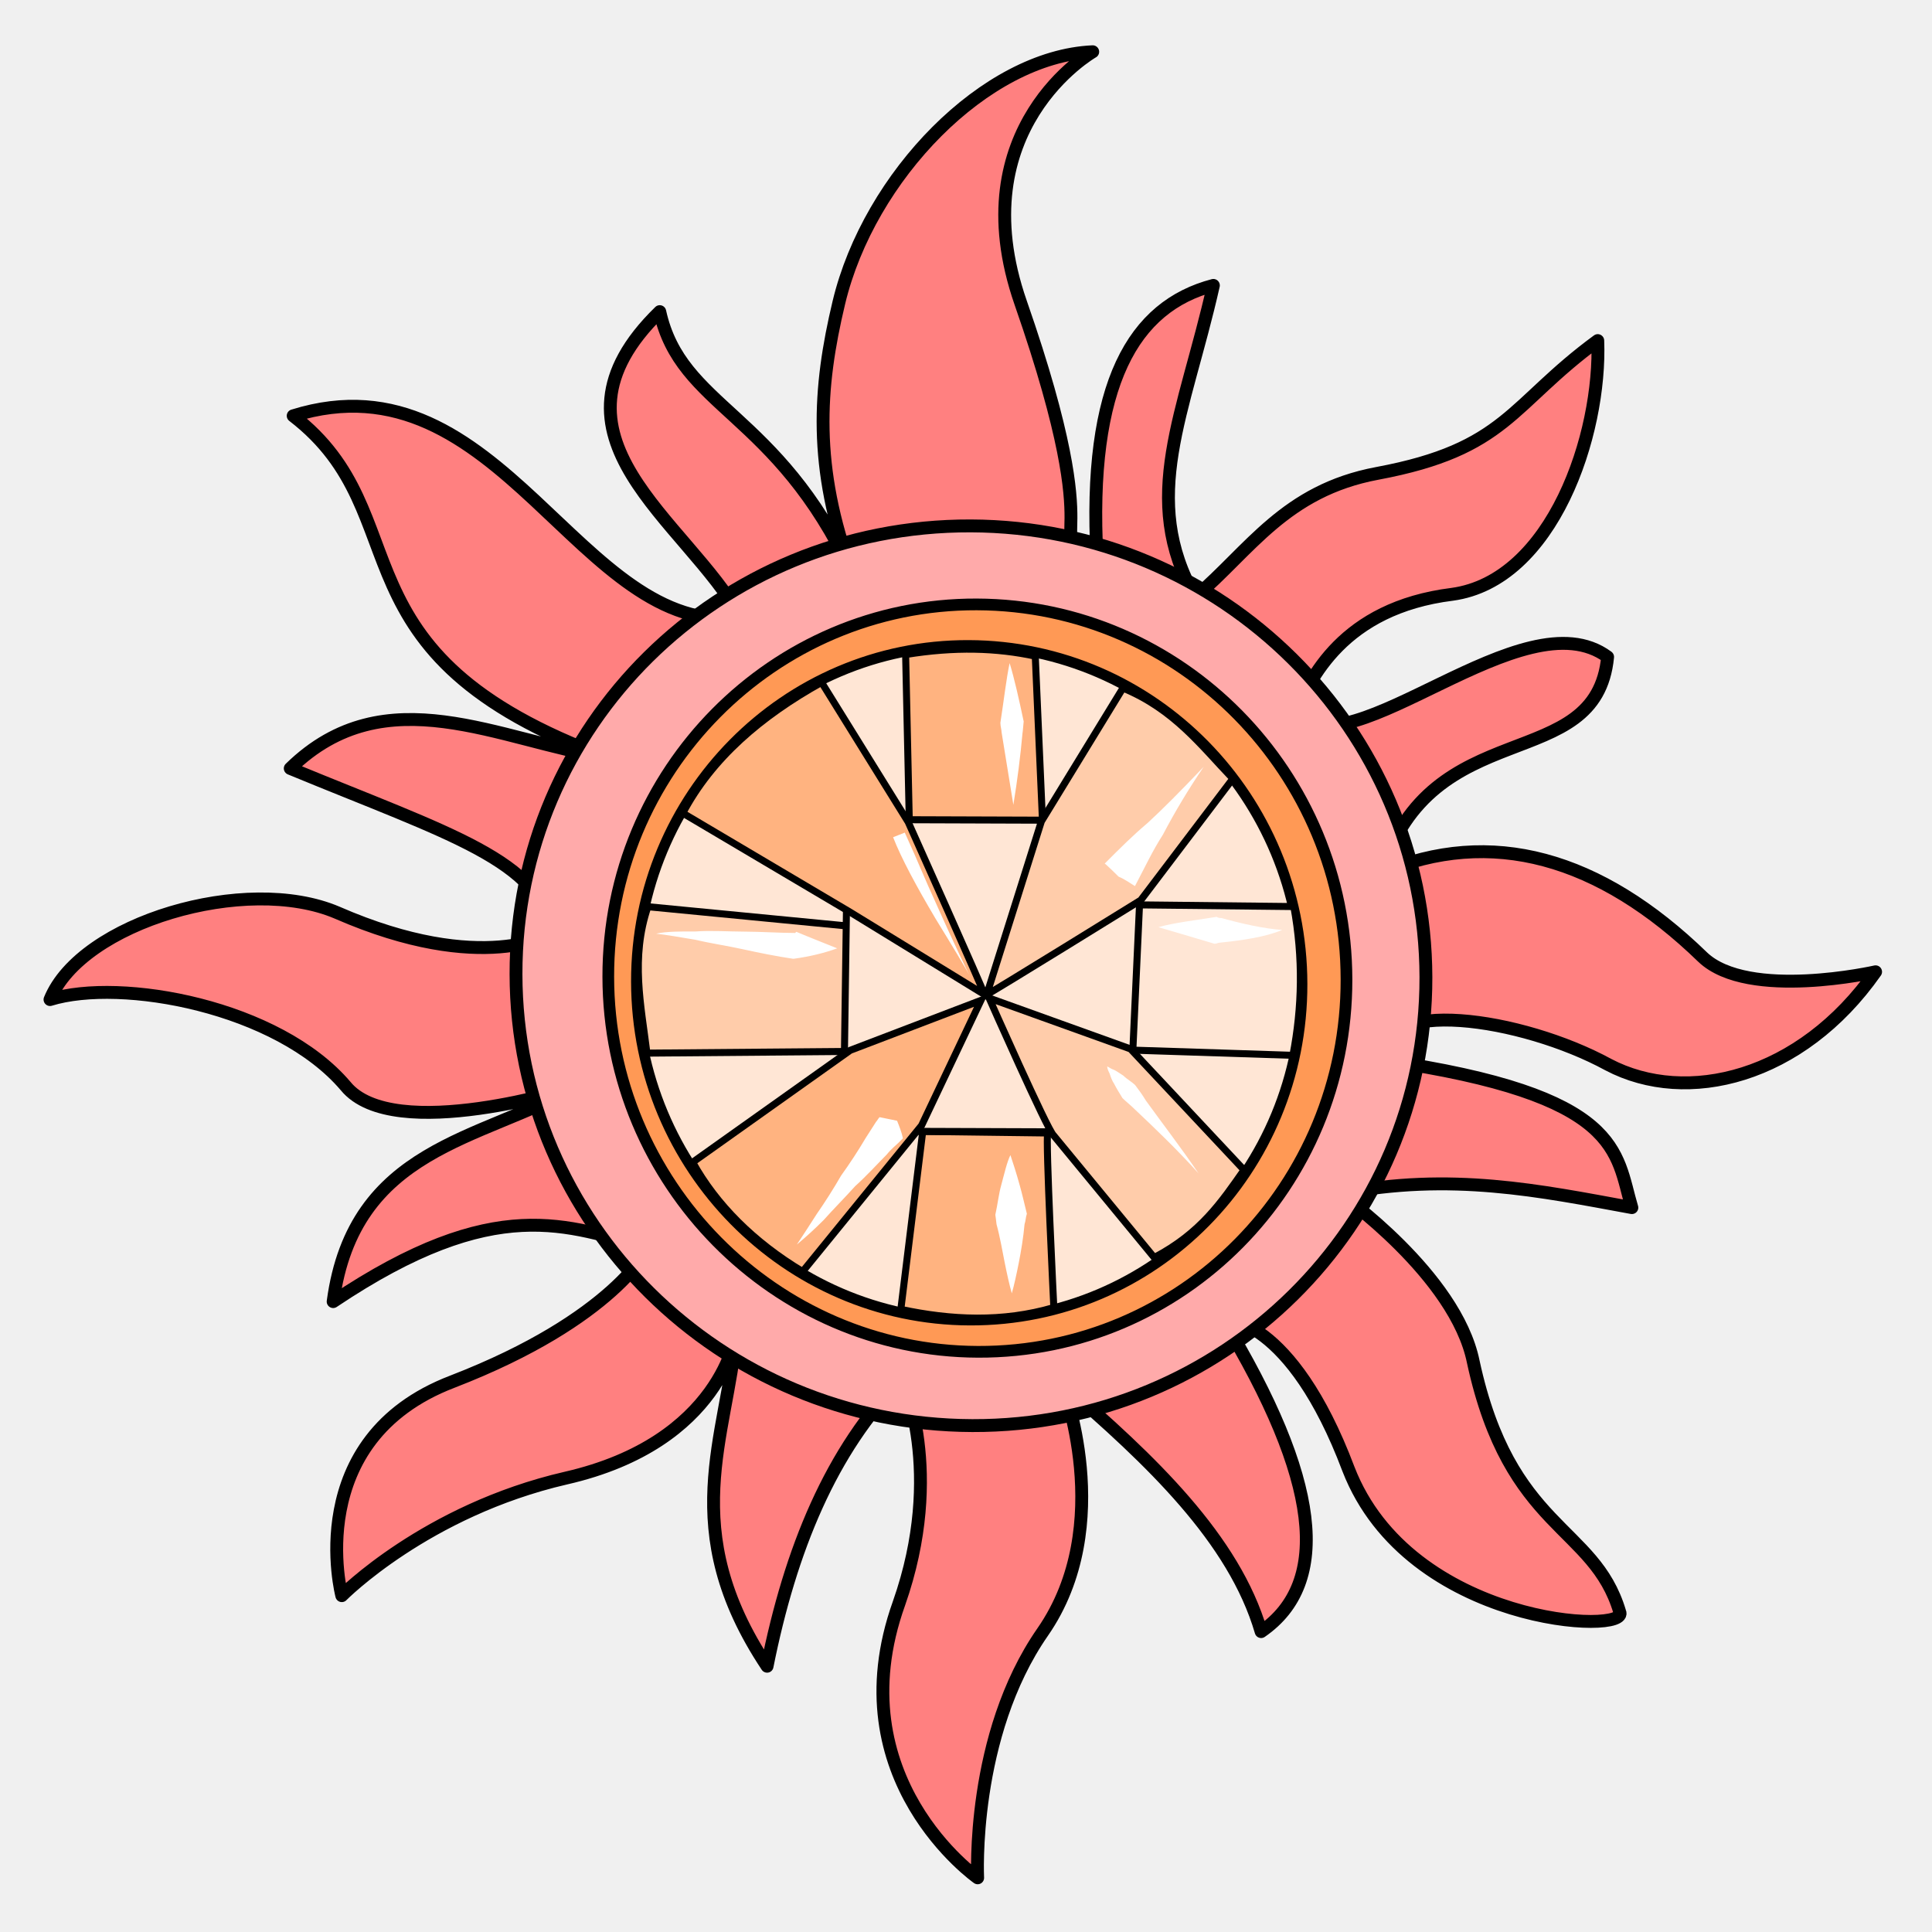
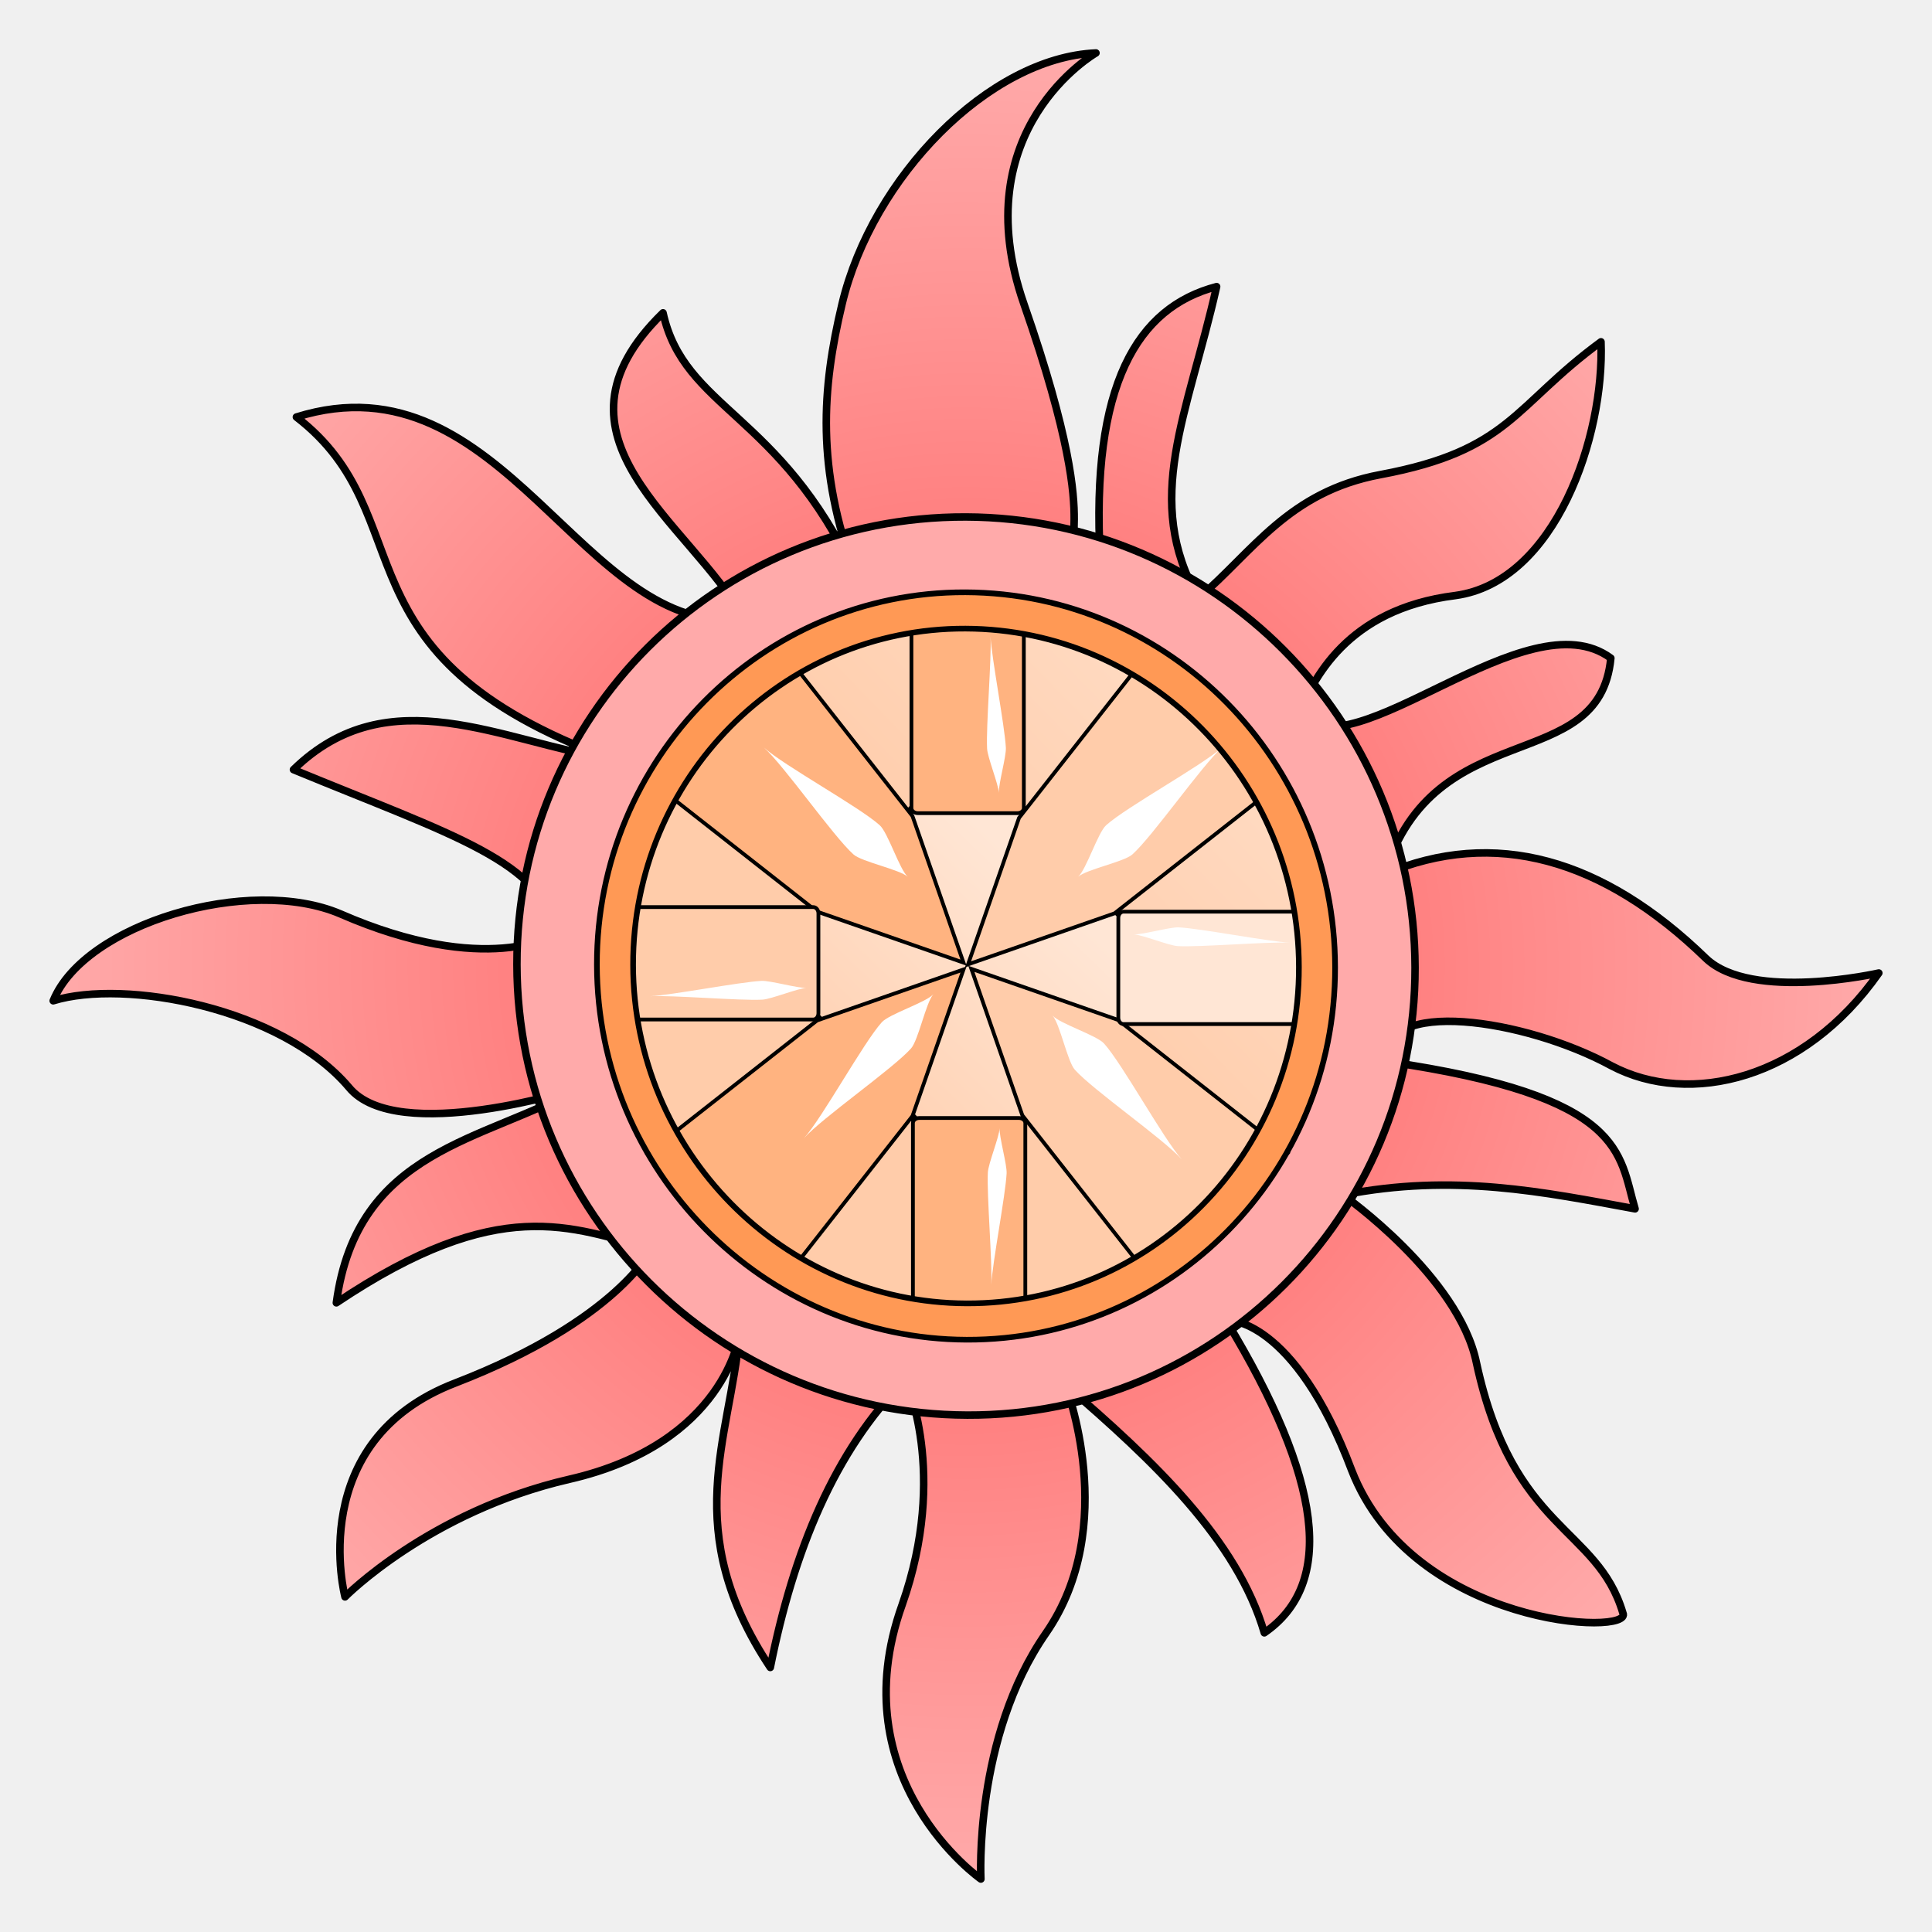
- <svg xmlns="http://www.w3.org/2000/svg" cursor="default" viewBox="0 0 256 256">
-   <path fill="#ff8080" fill-rule="evenodd" stroke="#000" stroke-linecap="round" stroke-linejoin="round" stroke-width=".88" d="M308.76 948.452c4.16-2.24-1.144.808 5.199-17.404 4.158-11.94-4.96-17.164-4.96-17.164 7.344.35 15.33 8.54 17.415 17.19 1.404 5.827 1.786 11.218-.854 18.418 5.12-10.96 11.68-11.2 13.12-17.76 8.8 8.56-1.84 14.24-5.52 20.88 11.04 1.44 16.4-18.16 30.64-13.68-8.88 6.8-2.08 16.24-21.52 23.28 7.44-1.12 15.2-5.6 21.76.8-10.96 4.48-17.2 6.24-17.92 11.2 0 0 4.72 2.96 14.72-1.36 6.24-2.64 17.52.72 19.68 6-4.88-1.52-15.6.4-20.24 5.84-3.28 4-15.76 0-15.76 0 6.48 3.68 15.2 4.16 16.64 14.72-11.2-7.52-16.08-5.2-21.6-3.76 0 0 2.32 4.88 13.44 9.2 10.4 4 7.6 14.64 7.6 14.64s-5.76-5.84-15.36-8.08c-10.72-2.48-11.68-9.92-11.68-9.92.64 7.12 4.16 13.36-2.08 22.72-1.6-7.92-4.4-14.8-9.28-19.68 0 0-2.96 6.32.24 15.36 4.32 12-5.36 18.72-5.36 18.72s.48-9.68-4.48-16.8c-5.12-7.36-1.36-16.96-1.36-16.96-6.08 5.2-11.76 10.56-13.6 16.88-4.88-3.36-4-10.48 2.56-21.28 0-.16-4.64-.24-8.56 10.16-4.16 10.72-19.36 11.28-18.56 9.68 1.76-5.92 7.52-5.52 10-17.04 1.2-5.92 9.12-11.44 9.12-11.44-7.6-1.52-13.76-.24-20 .88 1.12-3.76.56-7.68 16.96-10 .56-4.4-9.44-2.96-15.36.24-5.36 2.8-13.2.88-18.32-6.4 0 0 8.72 2 11.84-.96 7.04-6.8 14.48-8.88 22-5.68-3.44-11.04-14.72-6.64-15.52-14.8 5.76-4.24 17.52 7.84 21.44 4-1.04-2.4-3.28-7.28-10.8-8.24-6.88-.96-10.24-10.96-10-17.36 6 4.4 6.24 7.44 15.12 9.12 6.32 1.2 8.72 5.28 12.48 8.48 3.84-6.72.72-12.48-1.28-21.28 5.44 1.44 8.64 6.72 8 18.64z" transform="matrix(-1.93467 -.00658 .0031 1.94035 739.77 -1764.365)" />
-   <path fill="#faa" stroke="#000" stroke-linecap="round" stroke-linejoin="round" stroke-width=".88" d="M348.6 977.012c0 16.96-13.92 30.72-31.2 30.72-17.2 0-31.12-13.76-31.12-30.72s13.92-30.72 31.12-30.72c17.28 0 31.2 13.76 31.2 30.72z" transform="matrix(-1.93467 -.00658 .0031 1.94035 739.77 -1764.365)" />
-   <path fill="#f95" stroke="#000" stroke-linecap="round" stroke-width=".8" d="M342.28 977.172c0 14.08-11.36 25.52-25.28 25.52-14 0-25.28-11.44-25.28-25.52s11.28-25.52 25.28-25.52c13.92 0 25.28 11.44 25.28 25.52z" transform="matrix(-1.93467 -.00658 .0031 1.94035 739.77 -1764.365)" />
-   <path fill="#ffe6d5" stroke="#000" stroke-linecap="round" stroke-width=".72" d="M340.36 977.492c0 12.72-10.24 23.04-22.8 23.04-12.64 0-22.8-10.32-22.8-23.04 0-12.72 10.16-23.04 22.8-23.04 12.56 0 22.8 10.32 22.8 23.04z" transform="matrix(-1.93467 -.00658 .0031 1.94035 739.77 -1764.365)" />
-   <path fill="#ffb380" fill-rule="evenodd" stroke="#000" stroke-width=".48" d="M312.2 987.732c.16.32-.4 11.92-.4 11.92 3.52 1.04 7.04.88 10.48.16l-1.52-12.16z" transform="matrix(-1.93467 -.00658 .0031 1.94035 739.77 -1764.365)" />
-   <path fill="#fca" fill-rule="evenodd" stroke="#000" stroke-width=".48" d="M326.04 982.212l13.6.16c.4-3.28 1.12-6.48-.08-10l-13.76 1.28z" transform="matrix(-1.93467 -.00658 .0031 1.94035 739.77 -1764.365)" />
-   <path fill="#ffb380" fill-rule="evenodd" stroke="#000" stroke-width=".48" d="M321.64 966.772l.24-11.68c-3.36-.56-6.24-.48-8.88.08l-.48 11.36z" transform="matrix(-1.93467 -.00658 .0031 1.94035 739.77 -1764.365)" />
-   <path fill="#ffe6d5" fill-rule="evenodd" stroke="#000" stroke-width=".48" d="M306.44 982.052l-11.04.32c-.64-3.28-.72-6.64-.08-10.16l10.72-.08z" transform="matrix(-1.93467 -.00658 .0031 1.94035 739.77 -1764.365)" />
-   <path fill="#ffe6d5" fill-rule="evenodd" stroke="#000" stroke-width=".48" d="M312.44 966.372l-6.56 5.6.48 10.08 5.36 5.6h9.68l4.72-4.96-.16-10.16-3.84-6.16z" transform="matrix(-1.93467 -.00658 .0031 1.94035 739.77 -1764.365)" />
-   <path fill="#fca" fill-rule="evenodd" stroke="#000" stroke-width=".48" d="M311.8 987.892c.4-.32 4.4-9.36 4.4-9.36l-9.68 3.44-7.76 8.24c1.52 2.16 2.96 4.32 6.16 6z" transform="matrix(-1.93467 -.00658 .0031 1.94035 739.77 -1764.365)" />
-   <path fill="#ffb380" fill-rule="evenodd" stroke="#000" stroke-width=".48" d="M316.52 978.292c0-.16 5.2-11.76 5.2-11.76l5.92-9.52c4.16 2.32 7.52 5.2 9.52 8.96l-11.44 6.72z" transform="matrix(-1.93467 -.00658 .0031 1.94035 739.77 -1764.365)" />
-   <path fill="#fca" fill-rule="evenodd" stroke="#000" stroke-width=".48" d="M316.36 978.292c-.24-.08-10.56-6.48-10.56-6.48l-6.32-8.32c2.16-2.24 4-4.72 7.52-6.16l5.6 9.12z" transform="matrix(-1.93467 -.00658 .0031 1.94035 739.77 -1764.365)" />
-   <path fill="#ffb380" fill-rule="evenodd" stroke="#000" stroke-width=".48" d="M316.76 978.692l4.08 8.56 8.16 10c3.36-2 5.92-4.56 7.52-7.44l-10.8-7.68z" transform="matrix(-1.93467 -.00658 .0031 1.94035 739.77 -1764.365)" />
-   <path fill="#fff" fill-rule="evenodd" d="M159.495 101.61a91.048 91.048 0 0 0-5.402 8.985c-1.39 2.168-2.315 4.183-3.704 6.817-.774-.468-1.394-.936-2.169-1.25.155.157-2.015-2.024-1.86-1.713 2.164-2.166 3.709-3.713 5.718-5.413 2.01-1.856 4.173-4.022 7.417-7.426zM133.781 87.863c.623 2.02 1.246 4.816 1.87 7.767 0-.31-.152 1.707-.152 1.397a134.355 134.355 0 0 1-1.223 9.62c-.469-2.796-1.095-6.834-1.563-9.63 0-.31-.156-.776-.157-1.242.46-2.948.765-5.74 1.225-7.912zM169.9 123.222c-2.322-.163-5.264-.794-8.05-1.58-.156 0-.465-.001-.62-.157-2.785.456-5.57.757-7.737 1.37 2.168.629 4.8 1.414 7.433 2.199.31.001.464-.154.774-.153 2.94-.3 6.034-.755 8.2-1.68zM133.886 153.058c.31.932.777 2.331 1.244 4.04.312 1.088.623 2.486.935 3.729-.154.465-.153.93-.307 1.396-.152 1.707-.459 3.568-.766 5.12-.307 1.55-.614 2.947-.922 4.032-.311-1.087-.623-2.485-.935-4.039-.312-1.553-.625-3.417-1.092-5.126 0-.155-.157-1.242-.157-1.242.308-1.396.46-2.793.768-3.878.462-1.706.769-3.102 1.232-4.032zM105.582 164.914c.617-.93 1.544-2.323 2.624-4.027a73.22 73.22 0 0 0 3.242-5.111 66.967 66.967 0 0 0 3.243-4.956c-1.39 2.168 2.778-4.337 1.389-2.169.155-.155.309-.465.463-.62.774.159 1.549.316 2.323.474.31.778.621 1.555.777 2.331l-.463.464c-.464.465-1.082.928-1.7 1.702-1.236 1.238-2.627 2.785-4.172 4.177-1.39 1.548-2.936 3.095-4.172 4.487a52.68 52.68 0 0 1-3.554 3.248zM158.808 155.471c-2.327-3.423-4.964-6.847-6.98-9.648-.466-.777-.931-1.4-1.397-2.022-.465-.468-1.084-.78-1.55-1.247-.464-.312-.929-.625-1.239-.78-.464-.158-.62-.313-.929-.47 0 .31.156.622.311.933.156.466.311.932.621 1.399.31.622.621 1.089 1.087 1.866.465.468 1.085.935 1.705 1.558 2.48 2.337 5.58 5.297 8.37 8.411zM119.115 110.631l.773-.308c2.33 5.13 1.709 4.042 4.815 10.882 1.243 2.799 3.883 8.396 3.883 8.24-.776-1.4-2.173-3.732-4.656-7.777-2.483-4.199-4.5-7.931-5.589-10.73zM86.943 123.716c1.393.16 3.251.477 5.109.793 2.013.473 4.18.79 6.347 1.264 2.168.473 4.49.946 6.658 1.264h.154c2.167-.302 4.023-.762 5.725-1.377-1.549-.626-3.562-1.409-5.42-2.191l-.155.154c-2.167-.007-4.489-.17-6.656-.178-2.167-.007-4.488-.17-6.5-.022-2.012-.006-3.87-.013-5.262.293z" />
+ <svg xmlns="http://www.w3.org/2000/svg" cursor="default" version="1.1" viewBox="0 0 256 256">
+   <defs>
+     <linearGradient id="linearGradient6361" x1="129.14" x2="187.46" y1="127.3" y2="70.749" gradientUnits="userSpaceOnUse">
+       <stop stop-color="#fca" offset="0" />
+       <stop stop-color="#ffe6d5" offset="1" />
+     </linearGradient>
+     <linearGradient id="linearGradient6392" x1="105.05" x2="138.19" y1="151.76" y2="117.21" gradientUnits="userSpaceOnUse">
+       <stop stop-color="#fca" offset="0" />
+       <stop stop-color="#ffe6d5" offset="1" />
+     </linearGradient>
+     <radialGradient id="radialGradient6619" cx="128" cy="128" r="121.45" gradientTransform="matrix(1 0 0 1.0002 0 -.031035)" gradientUnits="userSpaceOnUse">
+       <stop stop-color="#ff8080" offset="0" />
+       <stop stop-color="#ff8080" offset=".479" />
+       <stop stop-color="#faa" offset="1" />
+     </radialGradient>
+   </defs>
+   <path d="m145.79 74.094c-8.055-4.374 2.216 1.575-10.112-33.804-8.081-23.195 9.543-33.272 9.543-33.272-14.207 0.631-29.632 16.47-33.639 33.24-2.698 11.297-3.421 21.755 1.709 35.743-9.94-21.3-22.632-21.809-25.438-34.547-16.999 16.551 3.604 27.643 10.744 40.551-21.354 2.721-31.785-35.345-59.321-26.746 17.201 13.253 4.074 31.525 41.706 45.313-14.397-2.222-29.424-10.966-42.096 1.409 21.218 8.765 33.296 12.221 34.704 21.85 0 0-9.123 5.712-28.483-2.736-12.081-5.164-33.893 1.282-38.056 11.513 9.437-2.917 30.182 0.879 39.176 11.465 6.358 7.783 30.49 0.104 30.49 0.104-12.525 7.098-29.394 7.972-32.147 28.452 21.645-14.518 31.093-9.984 41.777-7.154 0 0-4.473 9.454-25.973 17.763-20.108 7.693-14.658 28.357-14.658 28.357s11.126-11.294 29.691-15.577c20.732-4.742 22.566-19.171 22.566-19.171-1.216 13.811-8.007 25.896 4.095 44.098 3.071-15.357 8.467-28.688 17.893-38.125 0 0 5.746 12.282-0.417 29.802-8.321 23.256 10.428 36.359 10.428 36.359s-0.959-18.786 8.615-32.568c9.883-14.247 2.579-32.899 2.579-32.899 11.779 10.13 22.784 20.567 26.364 32.843 9.431-6.487 7.706-20.309-5.019-41.308-5e-4 -0.31 8.976-0.435 16.592 19.77 8.082 20.828 37.49 22.015 35.937 18.905-3.423-11.498-14.566-10.76-19.4-33.129-2.34-11.495-17.68-22.258-17.68-22.258 14.699-2.899 26.62-0.375 38.696 1.839-2.179-7.303-1.107-14.906-32.843-19.515-1.097-8.541 18.254-5.681 29.717 0.567 10.379 5.468 25.54 1.794 35.423-12.298 0 0-16.864 3.823-22.909-1.941-13.641-13.241-28.042-17.326-42.58-11.166 6.621-21.399 28.458-12.787 29.98-28.615-11.157-8.265-33.871 15.097-41.467 7.62 2.005-4.65 6.323-14.104 20.869-15.917 13.308-1.817 19.777-21.199 19.293-33.619-11.594 8.498-12.049 14.395-29.224 17.597-12.223 2.287-16.854 10.188-24.118 16.372-7.45-13.064-1.432-24.22 2.41-41.282-10.52 2.758-16.695 12.982-15.42 36.115z" fill="url(#radialGradient6619)" fill-rule="evenodd" stroke="#000" stroke-linecap="round" stroke-linejoin="round" />
+   <path d="m68.496 127.8c0.052 32.851 26.676 59.595 59.674 59.708 32.845 0.113 59.385-26.448 59.333-59.299-0.052-32.851-26.676-59.595-59.521-59.708-32.998-0.114-59.538 26.448-59.486 59.298z" fill="#faa" stroke="#000" stroke-linecap="round" stroke-linejoin="round" stroke-width=".993" />
+   <g>
+     <g stroke="#000">
+       <path d="m83.89 127.85c0.039 24.681 19.882 44.773 44.182 44.856 24.454 0.083 44.078-19.874 44.039-44.556-0.039-24.681-19.728-44.773-44.182-44.856-24.299-0.083-44.078 19.874-44.039 44.556z" fill="url(#linearGradient6361)" stroke-linecap="round" stroke-width=".5" />
+       <path d="m134.78 106.36-13.105-0.052-15.009 16.135 0.353 11.057 15.834 16.56 11.635-0.14 15.204-15.694-0.456-12.136z" fill="url(#linearGradient6392)" />
+       <path d="m152.68 85.883-17.653 22.487-6.759 19.412 19.412-6.759 22.488-17.653z" fill="#fca" stroke-width=".5" />
+       <path d="m170.61 152.79-22.487-17.653-19.413-6.759 6.759 19.413 17.653 22.488z" fill="#fca" stroke-width=".5" />
+     </g>
+     <g fill="#ffb380" stroke="#000" stroke-width=".5">
+       <path d="m103.26 170.36 17.653-22.487 6.759-19.413-19.413 6.759-22.488 17.653z" />
+       <path d="m85.769 103.14 22.487 17.653 19.413 6.759-6.759-19.412-17.653-22.488z" />
+       <rect x="120.77" y="80.701" width="14.894" height="27.046" rx=".837" ry=".682" />
+     </g>
+     <g stroke="#000" stroke-width=".5">
+       <rect transform="rotate(90)" x="120.8" y="-175.23" width="14.894" height="27.046" rx=".837" ry=".682" fill="#ffe6d5" />
+       <rect transform="scale(-1)" x="-135.86" y="-175.19" width="14.894" height="27.046" rx=".837" ry=".682" fill="#ffb380" />
+       <rect transform="rotate(-90)" x="-135.09" y="81.399" width="14.894" height="27.046" rx=".837" ry=".682" fill="#fca" />
+     </g>
+     <g fill="#fff">
+       <path class="UnoptimicedTransforms" d="m142.86 116.18 19.069-17.137z" />
+       <g>
+         <path class="UnoptimicedTransforms" transform="translate(3.0163 -4.8999)" d="m139.84 121.08c1.09-0.98 6.099-1.984 7.189-2.963 2.724-2.448 9.157-11.726 11.88-14.174-2.724 2.448-12.634 7.857-15.358 10.305-1.09 0.98-2.621 5.853-3.711 6.833z" />
+         <path class="UnoptimicedTransforms" transform="rotate(90 132.91 127.63)" d="m139.84 121.08c1.09-0.98 6.099-1.984 7.189-2.963 2.724-2.448 9.157-11.726 11.88-14.174-2.724 2.448-12.634 7.857-15.358 10.305-1.09 0.98-2.621 5.853-3.711 6.833z" />
+         <path class="UnoptimicedTransforms" transform="matrix(-1 0 0 1 260.12 -4.8999)" d="m139.84 121.08c1.09-0.98 6.099-1.984 7.189-2.963 2.724-2.448 9.157-11.726 11.88-14.174-2.724 2.448-12.634 7.857-15.358 10.305-1.09 0.98-2.621 5.853-3.711 6.833z" />
+         <path class="UnoptimicedTransforms" transform="matrix(0 1 1 0 2.5945 -8.0981)" d="m139.84 121.08c1.09-0.98 6.099-1.984 7.189-2.963 2.724-2.448 9.157-11.726 11.88-14.174-2.724 2.448-12.634 7.857-15.358 10.305-1.09 0.98-2.621 5.853-3.711 6.833z" />
+         <path class="UnoptimicedTransforms" transform="matrix(.57276 .57276 -.57276 .57276 139.47 -25.637)" d="m139.84 121.08c1.09-0.98 5.387-2.776 6.477-3.755 2.724-2.448 9.869-10.934 12.592-13.382-2.724 2.448-11.922 8.649-14.646 11.097-1.09 0.98-3.333 5.061-4.423 6.04z" />
+         <path class="UnoptimicedTransforms" transform="matrix(-.57276 .57276 -.57276 -.57276 281.9 138.75)" d="m139.84 121.08c1.09-0.98 5.387-2.776 6.477-3.755 2.724-2.448 9.869-10.934 12.592-13.382-2.724 2.448-11.922 8.649-14.646 11.097-1.09 0.98-3.333 5.061-4.423 6.04z" />
+         <path class="UnoptimicedTransforms" transform="matrix(-.57276 -.57276 -.57276 .57276 281.8 115.81)" d="m139.84 121.08c1.09-0.98 5.387-2.776 6.477-3.755 2.724-2.448 9.869-10.934 12.592-13.382-2.724 2.448-11.922 8.649-14.646 11.097-1.09 0.98-3.333 5.061-4.423 6.04z" />
+         <path class="UnoptimicedTransforms" transform="matrix(-.57276 .57276 .57276 .57276 117.62 -18.545)" d="m139.84 121.08c1.09-0.98 5.387-2.776 6.477-3.755 2.724-2.448 9.869-10.934 12.592-13.382-2.724 2.448-11.922 8.649-14.646 11.097-1.09 0.98-3.333 5.061-4.423 6.04z" />
+       </g>
+     </g>
+     <path d="m127.92 78.482c-26.931-0.092-48.872 22.031-48.828 49.352 0.044 27.32 22.058 49.592 48.988 49.684 27.085 0.092 48.872-22.031 48.828-49.352-0.044-27.32-21.903-49.591-48.988-49.684zm8e-3 4.812c24.454 0.083 44.144 20.174 44.184 44.855 0.039 24.681-19.585 44.638-44.039 44.555-24.3-0.083-44.144-20.174-44.184-44.855-0.039-24.681 19.74-44.637 44.039-44.555z" fill="#f95" stroke="#000" stroke-width=".75" />
+   </g>
</svg>
